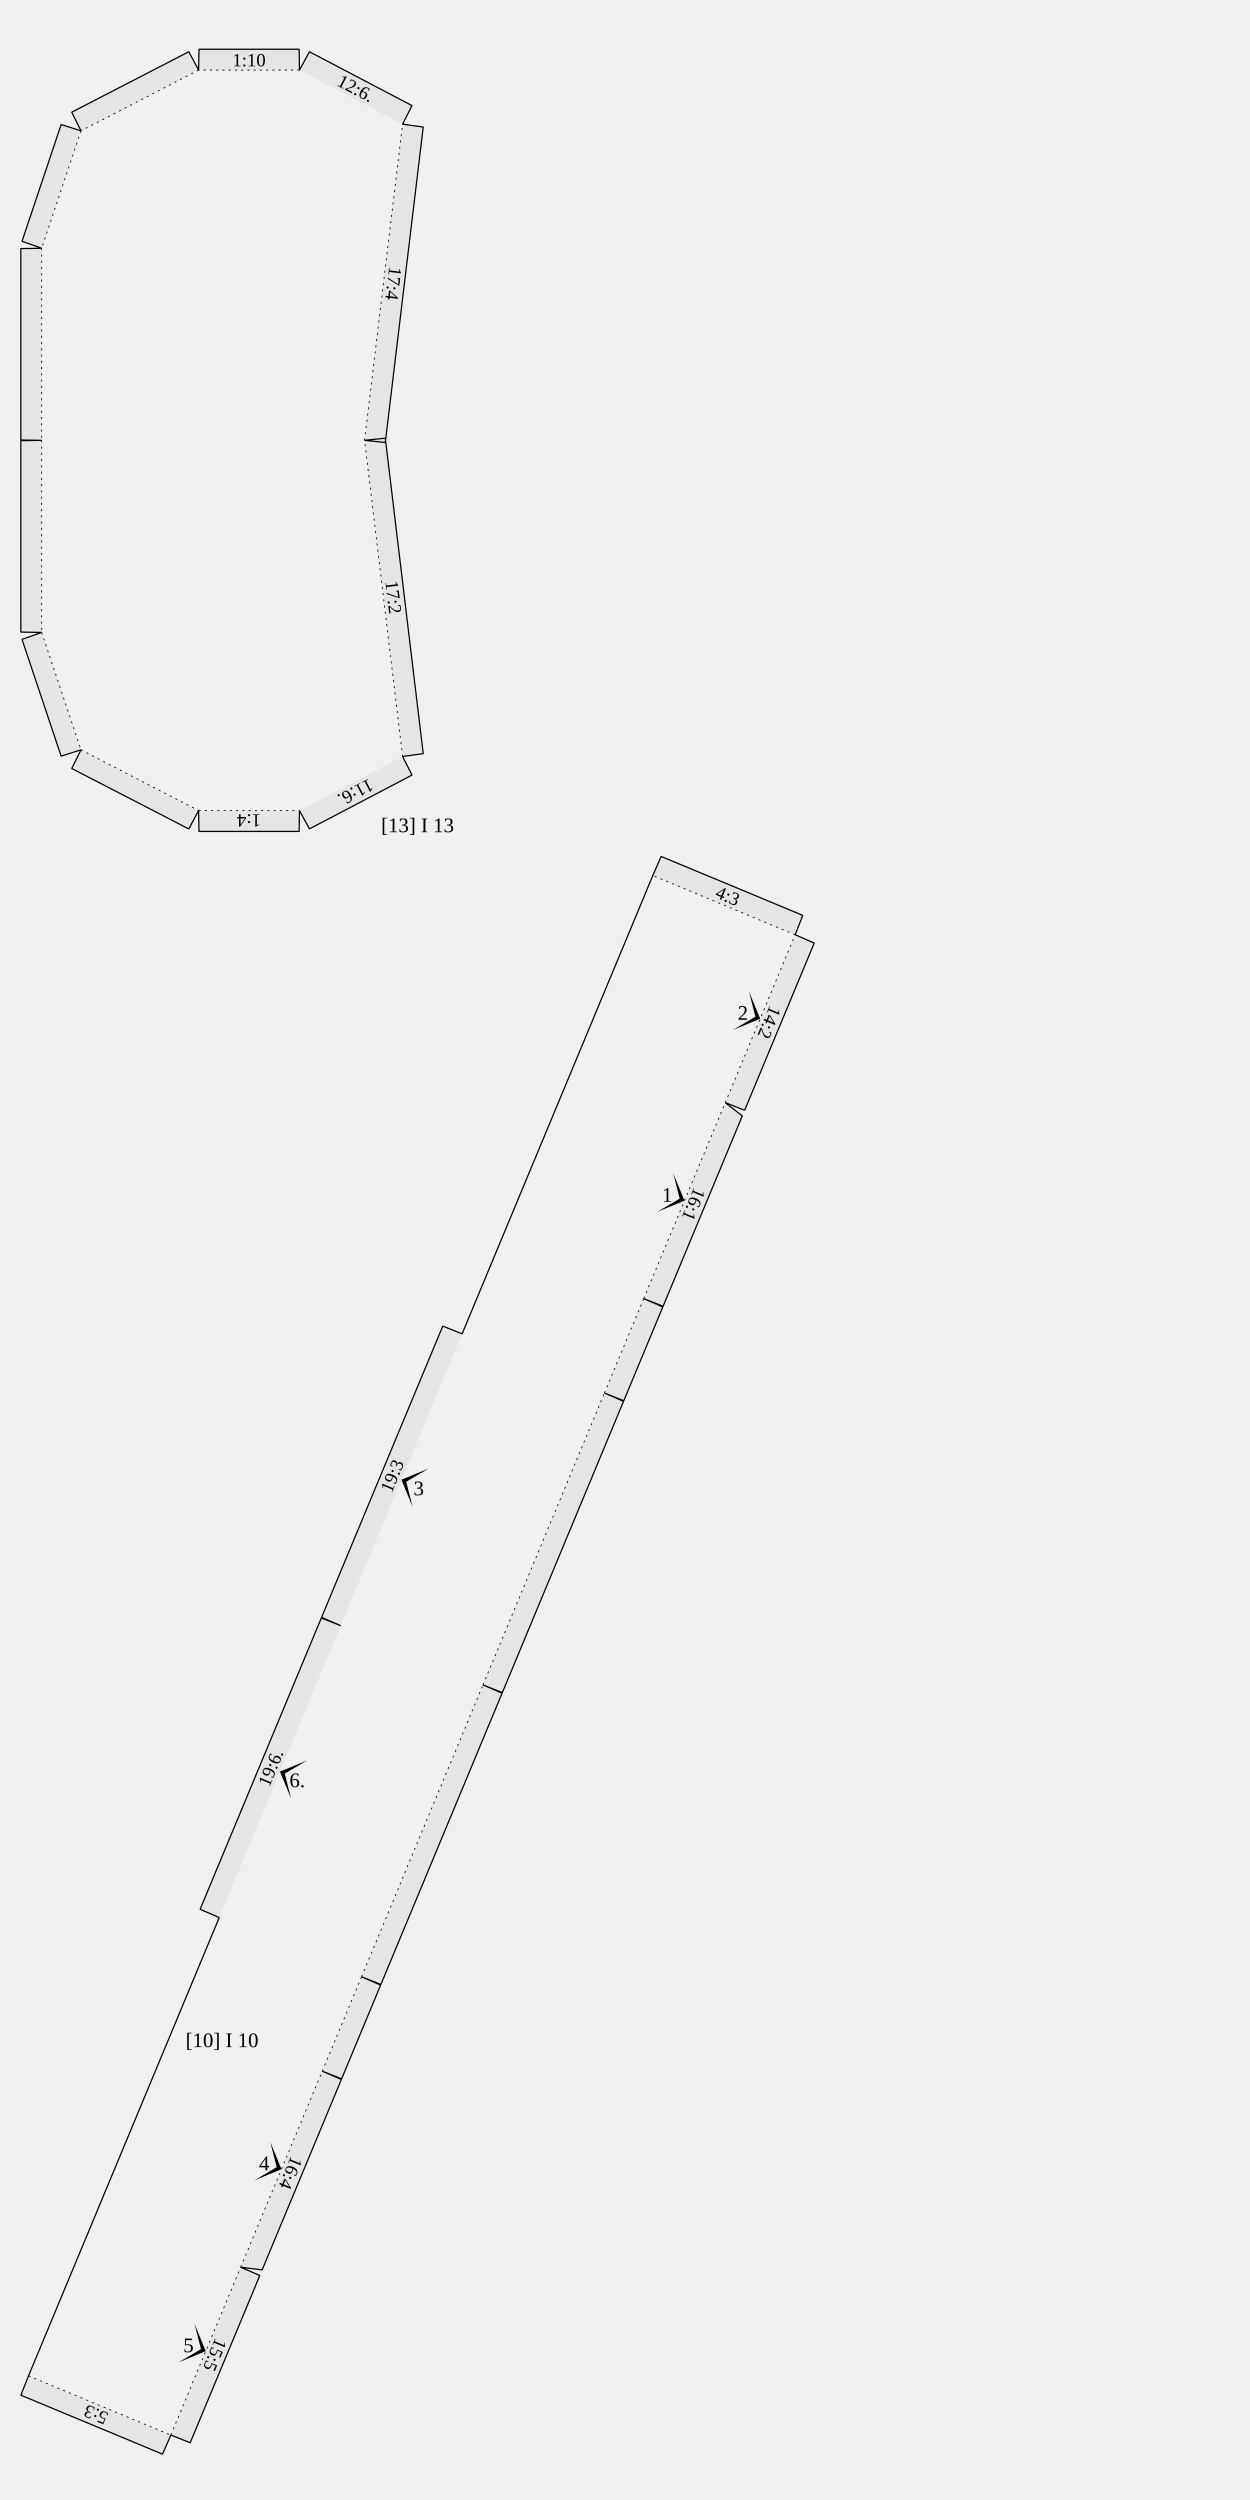
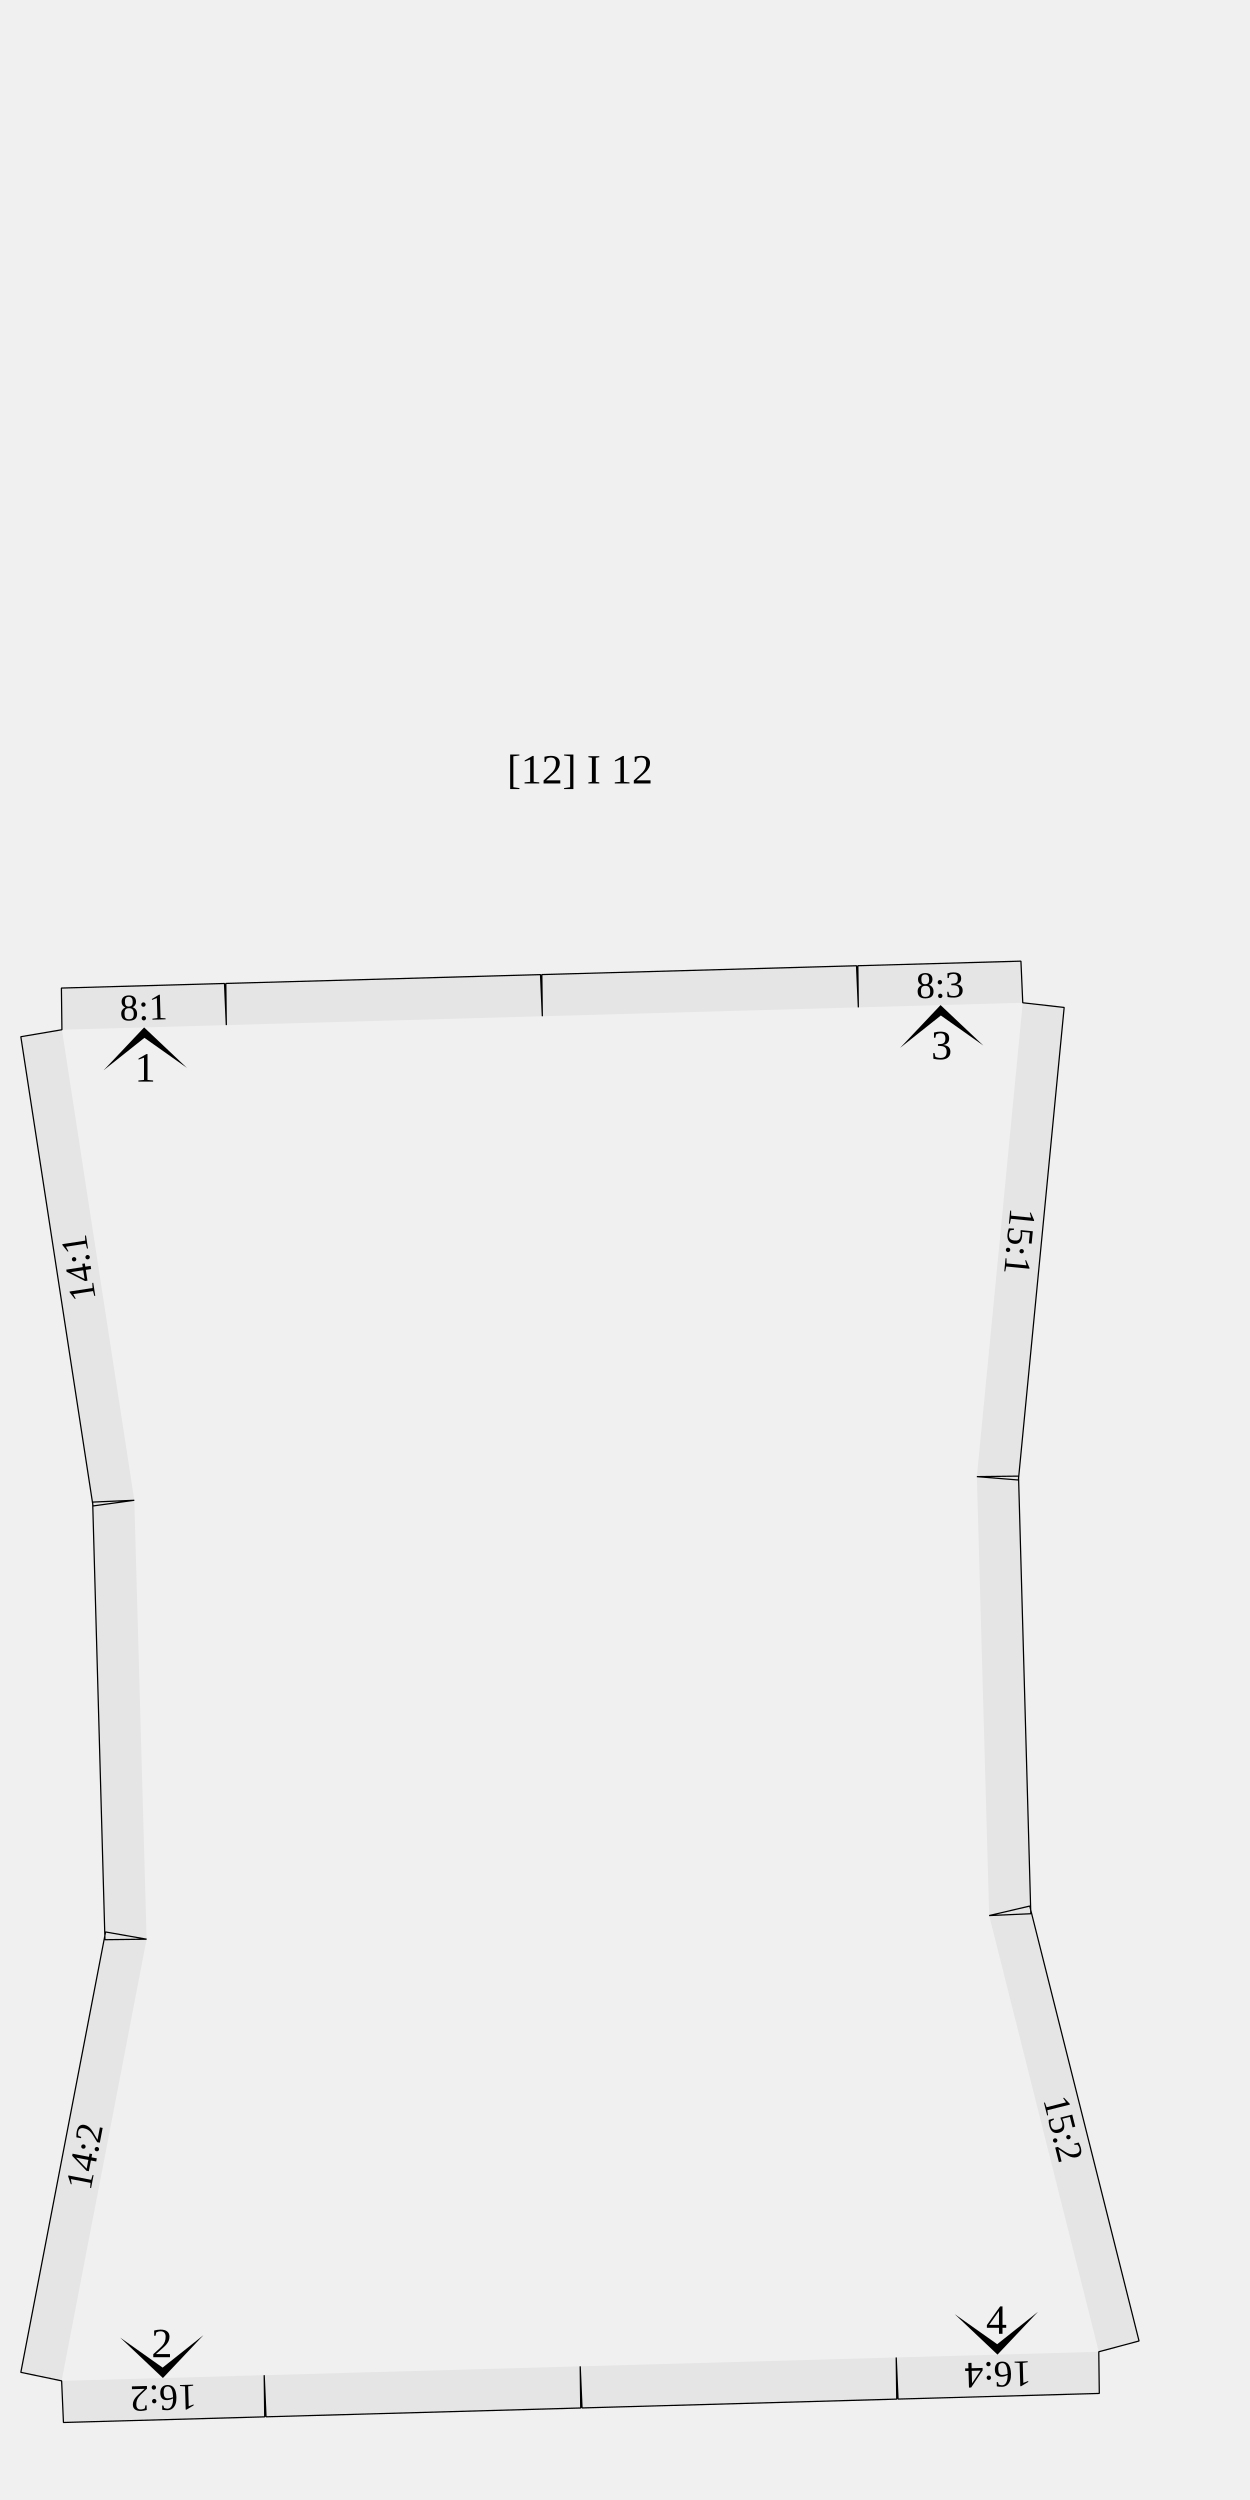
<svg xmlns="http://www.w3.org/2000/svg" version="1.1" width="300.00mm" height="600.00mm" viewBox="0 0 300.00 600.00">
  <style type="text/css">
    path {
        fill: none;
        stroke-linecap: butt;
        stroke-linejoin: bevel;
        stroke-dasharray: none;
    }
    path.outer {
        stroke: #000000;
        stroke-dasharray: none;
        stroke-dashoffset: 0;
        stroke-width: 0.3;
        stroke-opacity: 1.0;
    }
    path.convex {
        stroke: #000000;
        stroke-dasharray: 0.50,1.00;
        stroke-dashoffset:0;
        stroke-width:0.2;
        stroke-opacity: 1.0
    }
    path.concave {
        stroke: #000000;
        stroke-dasharray: 1.00,0.50,0.20,0.50;
        stroke-dashoffset: 0;
        stroke-width: 0.2;
        stroke-opacity: 1.0
    }
    path.freestyle {
        stroke: #000000;
        stroke-dasharray: none;
        stroke-dashoffset: 0;
        stroke-width: 0.2;
        stroke-opacity: 1.0
    }
    path.outer_background {
        stroke: #ffffff;
        stroke-opacity: 1.0;
        stroke-width: 0.5
    }
    path.inner_background {
        stroke: #ffffff;
        stroke-opacity: 1.0;
        stroke-width: 0.2
    }
    path.sticker {
        fill: #e5e5e5;
        stroke: none;
        fill-opacity: 1.0;
    }
    path.arrow {
        fill: #000000;
    }
    text {
        font-style: normal;
        fill: #000000;
        fill-opacity: 1.0;
        stroke: none;
    }
    text, tspan {
        text-anchor:middle;
    }
    </style>
  <g>
+     <text transform="translate(139.1843 188.028)" style="font-size:10.00">
+       <tspan>[12] I 12</tspan>
+     </text>
+     <path class="sticker" d=" M 32.233 360.064 L 22.325 361.43 L 5 248.81 L 14.86 247.135 Z M 35.187 465.408 L 25.187 465.531 L 22.241 360.502 L 32.233 360.064 Z M 14.79 571.406 L 5 569.362 L 25.338 463.672 L 35.187 465.408 Z M 54.319 246.028 L 54.195 236.027 L 129.723 233.909 L 130.161 243.9 Z M 139.249 567.915 L 139.373 577.916 L 63.845 580.034 L 63.407 570.043 Z M 14.86 247.135 L 14.737 237.134 L 53.881 236.036 L 54.319 246.028 Z M 63.407 570.043 L 63.53 580.043 L 15.228 581.398 L 14.79 571.406 Z M 245.462 240.666 L 255.4 241.787 L 244.415 355.2 L 234.447 354.392 Z M 234.447 354.392 L 244.447 354.269 L 247.393 459.298 L 237.402 459.736 Z M 237.402 459.736 L 247.138 457.451 L 273.369 561.835 L 263.708 564.424 Z M 130.161 243.9 L 130.038 233.9 L 205.566 231.781 L 206.003 241.773 Z M 215.091 565.788 L 215.215 575.788 L 139.687 577.907 L 139.249 567.915 Z M 206.003 241.773 L 205.88 231.773 L 245.024 230.675 L 245.462 240.666 Z M 263.708 564.424 L 263.832 574.425 L 215.529 575.78 L 215.091 565.788 Z " />
+     <path class="outer" d=" M 130.038 233.9 L 205.566 231.781 L 206.003 241.773 L 205.88 231.773 L 245.024 230.675 L 245.462 240.666 L 255.4 241.787 L 244.415 355.2 L 234.447 354.392 L 244.447 354.269 L 247.393 459.298 L 237.402 459.736 L 247.138 457.451 L 273.369 561.835 L 263.708 564.424 L 263.832 574.425 L 215.529 575.78 L 215.091 565.788 L 215.215 575.788 L 139.687 577.907 L 139.249 567.915 L 139.373 577.916 L 63.845 580.034 L 63.407 570.043 L 63.53 580.043 L 15.228 581.398 L 14.79 571.406 L 5 569.362 L 25.338 463.672 L 35.187 465.408 L 25.187 465.531 L 22.241 360.502 L 32.233 360.064 L 22.325 361.43 L 5 248.81 L 14.86 247.135 L 14.737 237.134 L 53.881 236.036 L 54.319 246.028 L 54.195 236.027 L 129.723 233.909 L 130.161 243.9 Z " />
+     <text transform="matrix(-0.152047 -0.988373 0.988373 -0.152047 21.76712 303.8731)" style="font-size:9.00">
+       <tspan>14:1</tspan>
+     </text>
+     <text transform="matrix(0.188962 -0.981984 0.981984 0.188962 23.22116 518.0669)" style="font-size:9.00">
+       <tspan>14:2</tspan>
+     </text>
    <g>
-       <text transform="translate(100.2075 199.728)" style="font-size:5.00">
-         <tspan>[13] I 13</tspan>
-       </text>
-       <path class="sticker" d=" M 145.063 334.328 L 149.649 336.321 L 120.562 406.226 L 115.916 404.378 Z M 174.065 264.63 L 178.152 267.823 L 159.137 313.52 L 154.491 311.672 Z M 154.491 311.672 L 159.077 313.665 L 149.71 336.176 L 145.063 334.328 Z M 190.829 224.342 L 195.415 226.335 L 178.711 266.478 L 174.065 264.63 Z M 156.675 210.13 L 158.668 205.544 L 192.677 219.695 L 190.829 224.342 Z M 81.762 390.166 L 77.175 388.173 L 106.263 318.268 L 110.909 320.116 Z M 115.916 404.378 L 120.502 406.371 L 91.414 476.276 L 86.768 474.427 Z M 77.341 497.084 L 81.927 499.077 L 62.912 544.774 L 57.766 544.126 Z M 86.768 474.427 L 91.354 476.421 L 81.987 498.932 L 77.341 497.084 Z M 57.766 544.126 L 62.352 546.119 L 45.649 586.262 L 41.002 584.414 Z M 41.002 584.414 L 39.009 589 L 5 574.849 L 6.848 570.202 Z M 52.614 460.216 L 48.028 458.223 L 77.115 388.318 L 81.762 390.166 Z " />
-       <path class="convex" d=" M 154.491 311.672 L 174.065 264.63 M 145.063 334.328 L 154.491 311.672 M 174.065 264.63 L 190.829 224.342 M 190.829 224.342 L 156.675 210.13 M 86.768 474.427 L 115.916 404.378 M 115.916 404.378 L 145.063 334.328 M 77.341 497.084 L 86.768 474.427 M 57.766 544.126 L 77.341 497.084 M 6.848 570.202 L 41.002 584.414 M 41.002 584.414 L 57.766 544.126 " />
-       <path class="outer" d=" M 91.354 476.421 L 81.987 498.932 L 77.341 497.084 L 81.927 499.077 L 62.912 544.774 L 57.766 544.126 L 62.352 546.119 L 45.649 586.262 L 41.002 584.414 L 39.009 589 L 5 574.849 L 6.848 570.202 L 17.177 545.379 L 27.819 519.805 L 52.614 460.216 L 48.028 458.223 L 77.115 388.318 L 81.762 390.166 L 77.175 388.173 L 106.263 318.268 L 110.909 320.116 L 135.704 260.528 L 146.346 234.954 L 156.675 210.13 L 158.668 205.544 L 192.677 219.695 L 190.829 224.342 L 195.415 226.335 L 178.711 266.478 L 174.065 264.63 L 178.152 267.823 L 159.137 313.52 L 154.491 311.672 L 159.077 313.665 L 149.71 336.176 L 145.063 334.328 L 149.649 336.321 L 120.562 406.226 L 115.916 404.378 L 120.502 406.371 L 91.414 476.276 L 86.768 474.427 Z " />
-       <g>
-         <path transform="matrix(-1.920851 4.616312 -4.616312 -1.920851 164.2778 288.1507)" class="arrow" d="M 0 0 L 1 1 L 0 0.25 L -1 1 Z" />
-         <text transform="translate(160.1231 288.422)" style="font-size:5.00">
-           <tspan>1</tspan>
-         </text>
-       </g>
-       <text transform="matrix(-0.38417 0.923262 -0.923262 -0.38417 165.1087 288.4965)" style="font-size:4.50">
-         <tspan>16:1</tspan>
-       </text>
-       <g>
-         <path transform="matrix(-1.920848 4.616313 -4.616313 -1.920848 182.4469 244.4856)" class="arrow" d="M 0 0 L 1 1 L 0 0.25 L -1 1 Z" />
-         <text transform="translate(178.2922 244.7568)" style="font-size:5.00">
-           <tspan>2</tspan>
-         </text>
-       </g>
-       <text transform="matrix(-0.38417 0.923263 -0.923263 -0.38417 183.2778 244.8313)" style="font-size:4.50">
-         <tspan>14:2</tspan>
-       </text>
-       <text transform="matrix(0.923262 0.38417 -0.38417 0.923262 174.0975 216.4049)" style="font-size:4.50">
-         <tspan>4:3</tspan>
-       </text>
-       <g>
-         <path transform="matrix(1.920851 -4.616311 4.616311 1.920851 96.33542 355.1413)" class="arrow" d="M 0 0 L 1 1 L 0 0.25 L -1 1 Z" />
-         <text transform="translate(100.4901 358.8701)" style="font-size:5.00">
-           <tspan>3</tspan>
-         </text>
-       </g>
-       <text transform="matrix(0.38417 -0.923262 0.923262 0.38417 95.50448 354.7956)" style="font-size:4.50">
-         <tspan>19:3</tspan>
-       </text>
-       <g>
-         <path transform="matrix(-1.920853 4.616311 -4.616311 -1.920853 67.55339 520.6048)" class="arrow" d="M 0 0 L 1 1 L 0 0.25 L -1 1 Z" />
-         <text transform="translate(63.39871 520.876)" style="font-size:5.00">
-           <tspan>4</tspan>
-         </text>
-       </g>
-       <text transform="matrix(-0.384171 0.923262 -0.923262 -0.384171 68.38432 520.9505)" style="font-size:4.50">
-         <tspan>16:4</tspan>
-       </text>
-       <g>
-         <path transform="matrix(-1.920855 4.616309 -4.616309 -1.920855 49.38427 564.2699)" class="arrow" d="M 0 0 L 1 1 L 0 0.25 L -1 1 Z" />
-         <text transform="translate(45.22959 564.5411)" style="font-size:5.00">
-           <tspan>5</tspan>
-         </text>
-       </g>
-       <text transform="matrix(-0.384171 0.923262 -0.923262 -0.384171 50.21519 564.6156)" style="font-size:4.50">
-         <tspan>15:5</tspan>
-       </text>
-       <text transform="matrix(-0.923262 -0.384172 0.384172 -0.923262 23.57957 578.139)" style="font-size:4.50">
-         <tspan>5:3</tspan>
-       </text>
-       <g>
-         <path transform="matrix(1.920851 -4.616312 4.616312 1.920851 67.18767 425.1911)" class="arrow" d="M 0 0 L 1 1 L 0 0.25 L -1 1 Z" />
-         <text transform="translate(71.34235 428.9198)" style="font-size:5.00">
-           <tspan>6.</tspan>
-         </text>
-       </g>
-       <text transform="matrix(0.38417 -0.923262 0.923262 0.38417 66.35674 424.8453)" style="font-size:4.50">
-         <tspan>19:6.</tspan>
+       <path transform="matrix(9.996069 -0.280386 0.280386 9.996069 34.58932 246.5811)" class="arrow" d="M 0 0 L 1 1 L 0 0.25 L -1 1 Z" />
+       <text transform="translate(34.84166 259.5775)" style="font-size:10.00">
+         <tspan>1</tspan>
      </text>
    </g>
+     <text transform="matrix(0.999607 -0.028039 0.028039 0.999607 34.53885 244.7818)" style="font-size:9.00">
+       <tspan>8:1</tspan>
+     </text>
    <g>
-       <text transform="translate(53.28774 491.318)" style="font-size:5.00">
-         <tspan>[10] I 10</tspan>
-       </text>
-       <path class="sticker" d=" M 19.44 179.962 L 14.674 181.475 L 5.284 153.445 L 10 151.782 Z M 47.672 194.544 L 45.307 198.95 L 17.215 184.44 L 19.44 179.962 Z M 87.497 105.682 L 92.471 105.163 L 101.575 180.879 L 96.621 181.554 Z M 10 151.782 L 5 151.703 L 5 105.761 L 10 105.682 Z M 71.87 194.544 L 71.792 199.544 L 47.75 199.544 L 47.672 194.544 Z M 96.621 181.554 L 98.875 186.018 L 74.264 198.935 L 71.87 194.544 Z M 10 59.582 L 5.284 57.919 L 14.674 29.889 L 19.44 31.402 Z M 19.44 31.402 L 17.215 26.924 L 45.307 12.414 L 47.672 16.82 Z M 96.621 29.81 L 101.575 30.485 L 92.471 106.201 L 87.497 105.682 Z M 10 105.682 L 5 105.603 L 5 59.661 L 10 59.582 Z M 47.672 16.82 L 47.75 11.82 L 71.792 11.82 L 71.87 16.82 Z M 71.87 16.82 L 74.264 12.429 L 98.875 25.346 L 96.621 29.81 Z " />
-       <path class="convex" d=" M 87.497 105.682 L 96.621 29.81 M 10 59.582 L 10 105.682 M 71.87 16.82 L 47.672 16.82 M 47.672 16.82 L 19.44 31.402 M 19.44 31.402 L 10 59.582 M 47.672 194.544 L 71.87 194.544 M 10 151.782 L 19.44 179.962 M 19.44 179.962 L 47.672 194.544 M 96.621 181.554 L 87.497 105.682 M 10 105.682 L 10 151.782 " />
-       <path class="outer" d=" M 47.75 11.82 L 71.792 11.82 L 71.87 16.82 L 74.264 12.429 L 98.875 25.346 L 96.621 29.81 L 101.575 30.485 L 92.471 106.201 L 87.497 105.682 L 92.471 105.163 L 101.575 180.879 L 96.621 181.554 L 98.875 186.018 L 74.264 198.935 L 71.87 194.544 L 71.792 199.544 L 47.75 199.544 L 47.672 194.544 L 45.307 198.95 L 17.215 184.44 L 19.44 179.962 L 14.674 181.475 L 5.284 153.445 L 10 151.782 L 5 151.703 L 5 105.761 L 10 105.682 L 5 105.603 L 5 59.661 L 10 59.582 L 5.284 57.919 L 14.674 29.889 L 19.44 31.402 L 17.215 26.924 L 45.307 12.414 L 47.672 16.82 Z " />
-       <text transform="matrix(0.119388 0.992848 -0.992848 0.119388 92.95245 143.5105)" style="font-size:4.50">
-         <tspan>17:2</tspan>
-       </text>
-       <text transform="matrix(-1 -0 0 -1 59.77116 195.4439)" style="font-size:4.50">
-         <tspan>1:4</tspan>
-       </text>
-       <text transform="matrix(-0.885455 0.464726 -0.464726 -0.885455 84.66381 188.8459)" style="font-size:4.50">
-         <tspan>11:6.</tspan>
-       </text>
-       <text transform="matrix(-0.119388 0.992848 -0.992848 -0.119388 92.95245 67.85345)" style="font-size:4.50">
-         <tspan>17:4</tspan>
-       </text>
-       <text transform="matrix(1 -0.000001 0.000001 1 59.77113 15.92004)" style="font-size:4.50">
-         <tspan>1:10</tspan>
-       </text>
-       <text transform="matrix(0.885455 0.464725 -0.464725 0.885455 84.66379 22.51809)" style="font-size:4.50">
-         <tspan>12:6.</tspan>
+       <path transform="matrix(-9.996069 0.280378 -0.280378 -9.996069 39.09865 570.7244)" class="arrow" d="M 0 0 L 1 1 L 0 0.25 L -1 1 Z" />
+       <text transform="translate(38.84631 565.7279)" style="font-size:10.00">
+         <tspan>2</tspan>
      </text>
    </g>
+     <text transform="matrix(-0.999607 0.028038 -0.028038 -0.999607 39.14912 572.5237)" style="font-size:9.00">
+       <tspan>16:2</tspan>
+     </text>
+     <text transform="matrix(-0.096405 0.995342 -0.995342 -0.096405 241.7459 297.7029)" style="font-size:9.00">
+       <tspan>15:1</tspan>
+     </text>
+     <text transform="matrix(0.24371 0.969848 -0.969848 0.24371 252.3006 511.6413)" style="font-size:9.00">
+       <tspan>15:2</tspan>
+     </text>
+     <g>
+       <path transform="matrix(9.996069 -0.280386 0.280386 9.996069 225.7324 241.2197)" class="arrow" d="M 0 0 L 1 1 L 0 0.25 L -1 1 Z" />
+       <text transform="translate(225.9847 254.2162)" style="font-size:10.00">
+         <tspan>3</tspan>
+       </text>
+     </g>
+     <text transform="matrix(0.999607 -0.028039 0.028039 0.999607 225.6819 239.4204)" style="font-size:9.00">
+       <tspan>8:3</tspan>
+     </text>
+     <g>
+       <path transform="matrix(-9.996069 0.280388 -0.280388 -9.996069 239.3998 565.106)" class="arrow" d="M 0 0 L 1 1 L 0 0.25 L -1 1 Z" />
+       <text transform="translate(239.1475 560.1096)" style="font-size:10.00">
+         <tspan>4</tspan>
+       </text>
+     </g>
+     <text transform="matrix(-0.999607 0.028039 -0.028039 -0.999607 239.4503 566.9053)" style="font-size:9.00">
+       <tspan>16:4</tspan>
+     </text>
  </g>
</svg>
